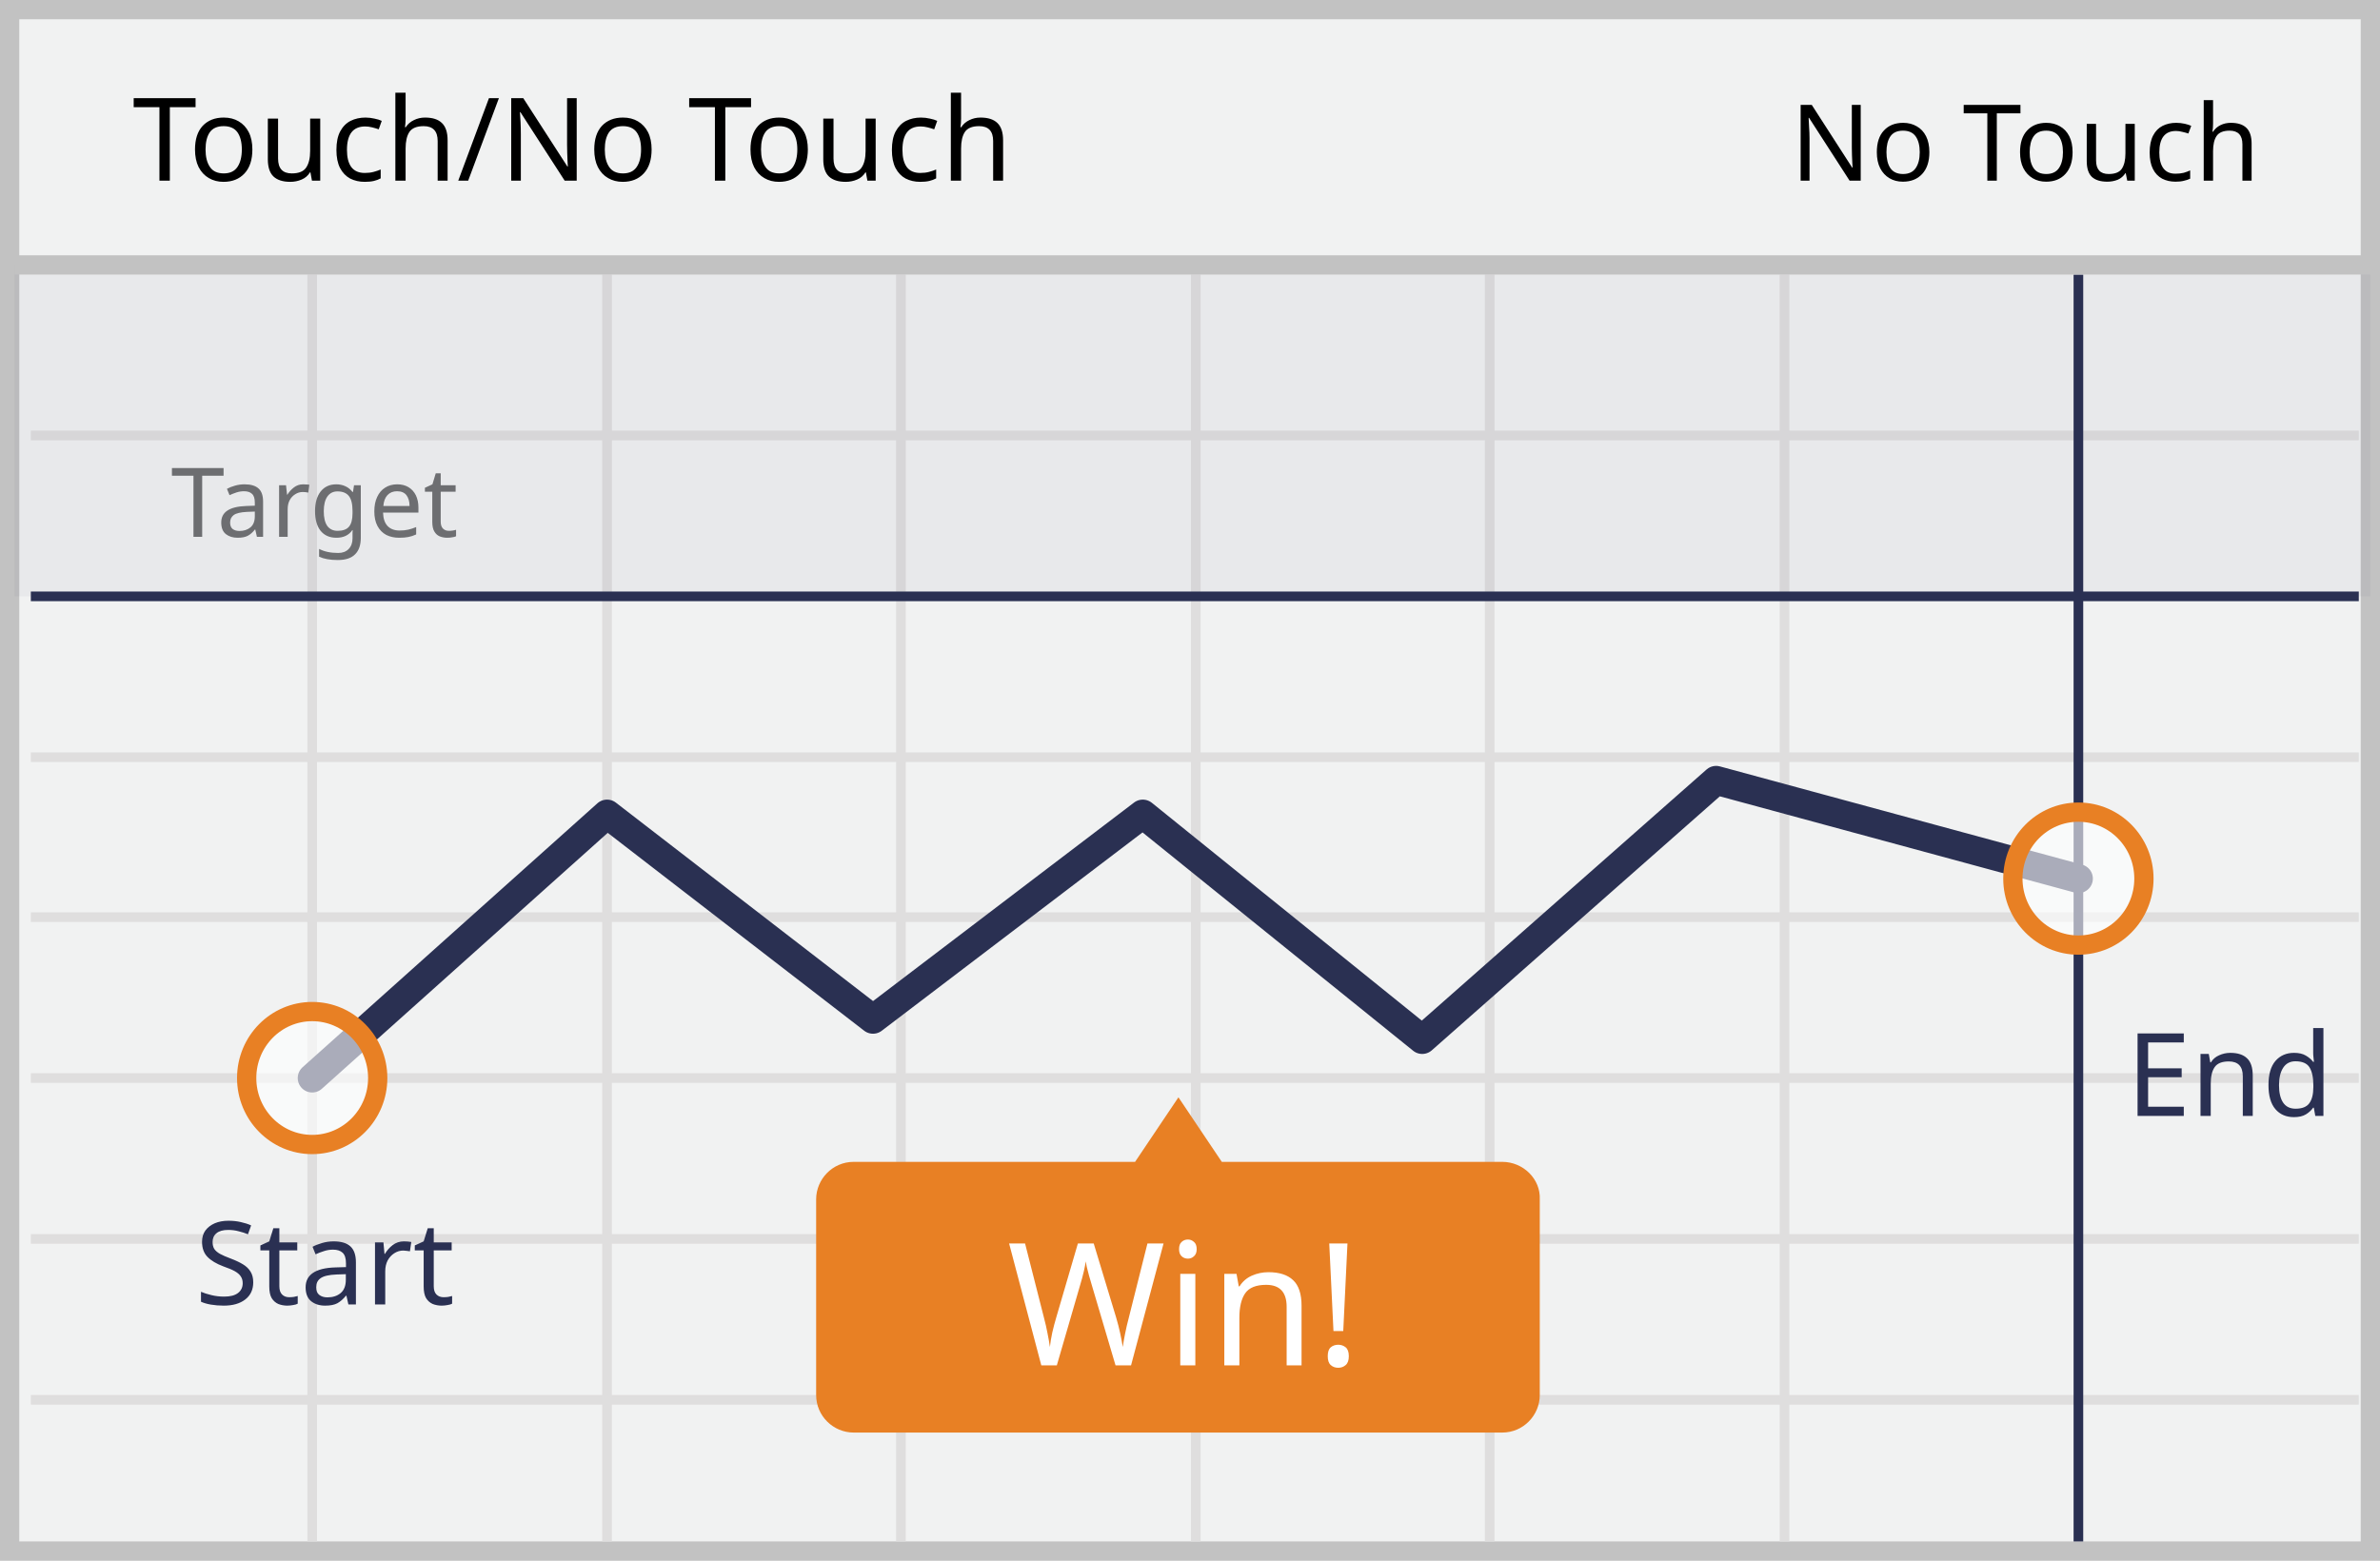
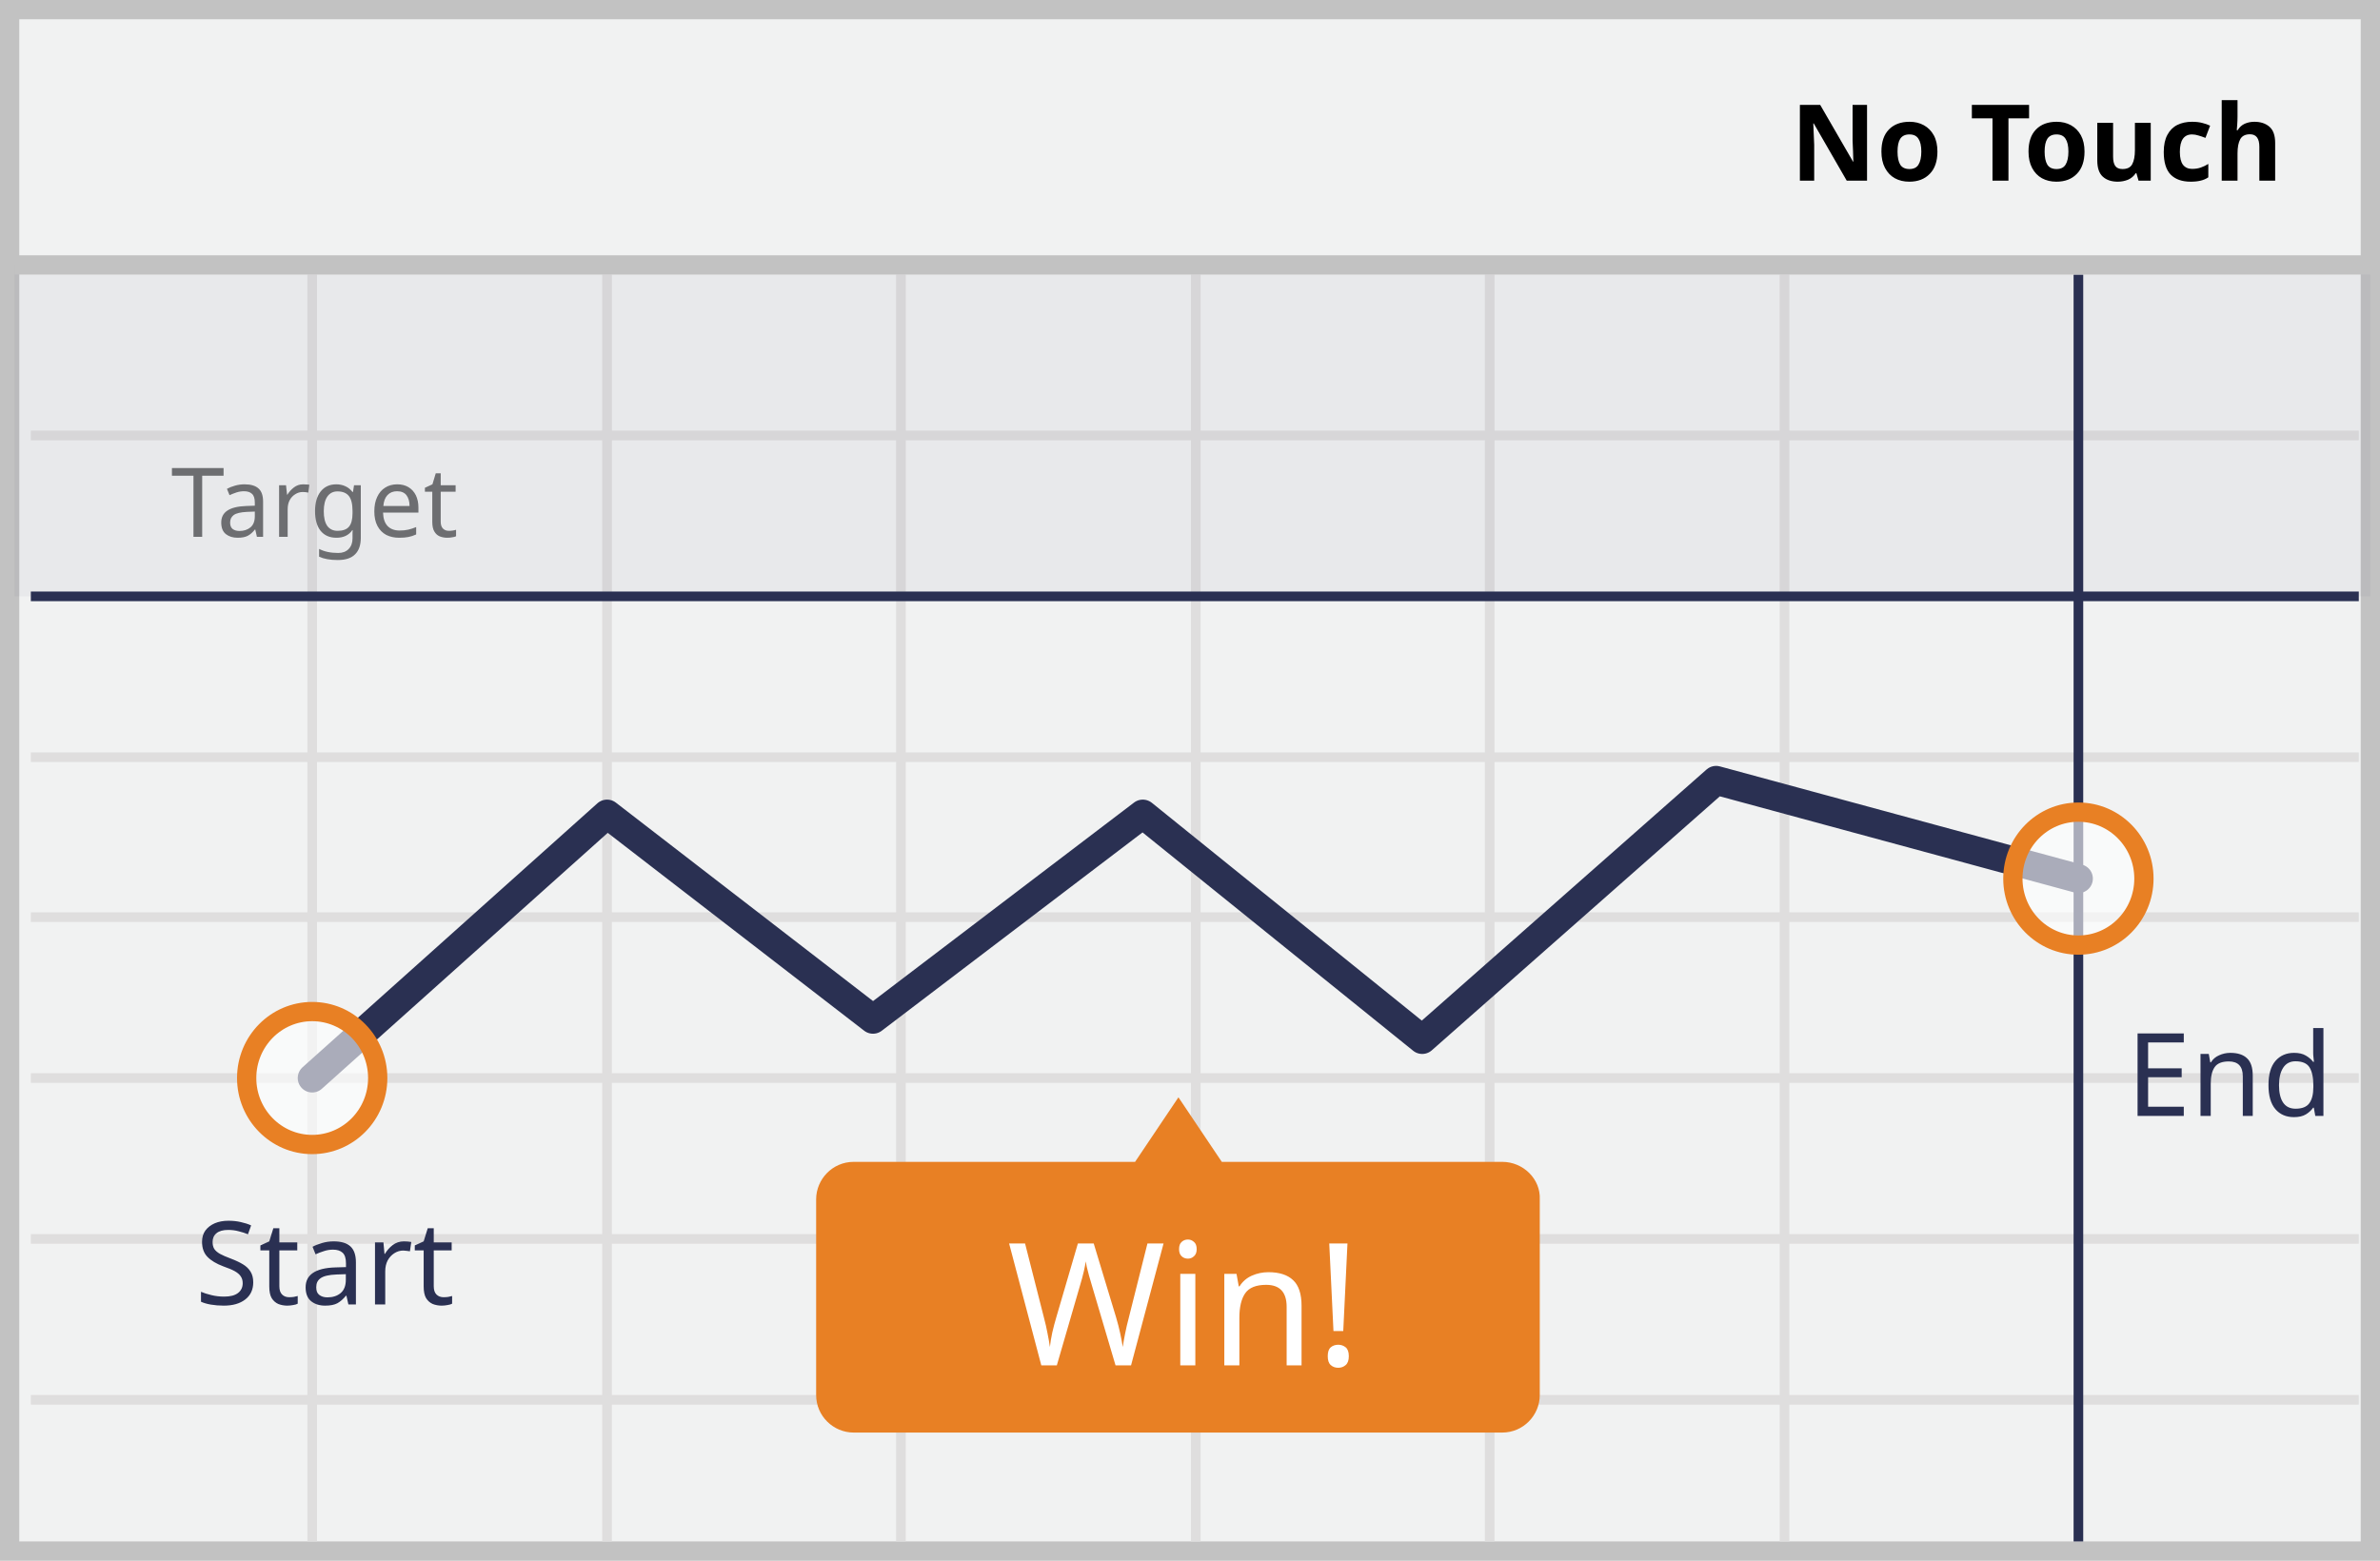
<svg xmlns="http://www.w3.org/2000/svg" version="1.1" id="Layer_1" x="0px" y="0px" viewBox="0 0 247 162" style="enable-background:new 0 0 247 162;" xml:space="preserve">
  <style type="text/css">
	.st0{fill:#F1F2F2;stroke:#C2C2C2;stroke-width:2;stroke-miterlimit:10;}
	.st1{fill:none;stroke:#DFDEDE;stroke-miterlimit:10;}
	.st2{fill:none;stroke:#2A3052;stroke-linejoin:round;stroke-miterlimit:10;}
	.st3{opacity:5.000000e-02;fill:#2A3052;}
	.st4{font-family:'Roboto-Bold';}
	.st5{font-size:12px;}
	.st6{font-family:'Roboto-Regular';}
- 	.st7{font-size:11px;}
+ 	.st7{font-size:11px;font-weight:bold;}
	.st8{fill:none;stroke:#2A3052;stroke-width:3;stroke-linecap:round;stroke-linejoin:round;stroke-miterlimit:10;}
	.st9{fill:#2A3052;}
	.st10{fill:#6D6E71;}
	.st11{font-family:'Roboto-Italic';}
	.st12{font-size:10px;}
	.st13{fill:#E88024;}
	.st14{fill:#FFFFFF;}
	.st15{font-size:17.723px;}
	.st16{opacity:0.6;}
	.st17{fill:none;stroke:#E88024;stroke-width:2;stroke-miterlimit:10;}
</style>
  <g>
    <g>
      <rect x="1" y="1" class="st0" width="245" height="160" />
      <g>
        <line class="st1" x1="3.2" y1="45.2" x2="244.8" y2="45.2" />
        <line class="st1" x1="3.2" y1="78.6" x2="244.8" y2="78.6" />
        <line class="st1" x1="3.2" y1="111.9" x2="244.8" y2="111.9" />
        <line class="st1" x1="3.2" y1="145.3" x2="244.8" y2="145.3" />
        <line class="st1" x1="32.4" y1="28.5" x2="32.4" y2="160" />
        <line class="st1" x1="63" y1="28.5" x2="63" y2="160" />
        <line class="st1" x1="93.5" y1="28.5" x2="93.5" y2="160" />
        <line class="st1" x1="124.1" y1="28.5" x2="124.1" y2="160" />
        <line class="st1" x1="154.6" y1="28.5" x2="154.6" y2="160" />
        <line class="st1" x1="185.2" y1="28.5" x2="185.2" y2="160" />
        <line class="st1" x1="3.2" y1="95.2" x2="244.8" y2="95.2" />
        <line class="st2" x1="3.2" y1="61.9" x2="244.8" y2="61.9" />
        <line class="st1" x1="3.2" y1="128.6" x2="244.8" y2="128.6" />
        <line class="st2" x1="215.7" y1="28.5" x2="215.7" y2="160" />
      </g>
      <rect x="1.5" y="27.5" class="st3" width="244.5" height="34.4" />
      <line class="st0" x1="1.5" y1="27.5" x2="246.5" y2="27.5" />
-       <text transform="matrix(1 0 0 1 13.7499 18.75)" class="st4 st5">Touch/No Touch</text>
      <text transform="matrix(1 0 0 1 185.8112 18.75)" class="st6 st7">No Touch</text>
    </g>
    <polyline class="st8" points="32.4,111.9 63,84.5 90.6,105.8 118.6,84.5 147.6,107.9 178.1,81 215.7,91.2  " />
    <text transform="matrix(1 0 0 1 20.2499 135.4005)" class="st9 st6 st5">Start</text>
    <text transform="matrix(1 0 0 1 220.6835 115.8333)" class="st9 st6 st5">End</text>
    <g>
      <text transform="matrix(1 0 0 1 17.7496 55.7253)" class="st10 st11 st12">Target</text>
    </g>
    <g>
      <path class="st13" d="M155.9,120.6h-29.1l-4.5-6.7l-4.5,6.7H88.6c-2.2,0-3.9,1.8-3.9,3.9v20.3c0,2.2,1.8,3.9,3.9,3.9h67.3    c2.2,0,3.9-1.8,3.9-3.9v-20.3C159.9,122.4,158.1,120.6,155.9,120.6z" />
      <g>
        <text transform="matrix(1 0 0 1 104.5065 141.7255)" class="st14 st4 st15">Win!</text>
      </g>
    </g>
    <g>
      <g class="st16">
        <ellipse class="st14" cx="215.7" cy="91.2" rx="6.8" ry="6.9" />
      </g>
      <g>
        <ellipse class="st17" cx="215.7" cy="91.2" rx="6.8" ry="6.9" />
      </g>
    </g>
    <g>
      <g class="st16">
        <ellipse class="st14" cx="32.4" cy="111.9" rx="6.8" ry="6.9" />
      </g>
      <g>
        <ellipse class="st17" cx="32.4" cy="111.9" rx="6.8" ry="6.9" />
      </g>
    </g>
  </g>
</svg>
